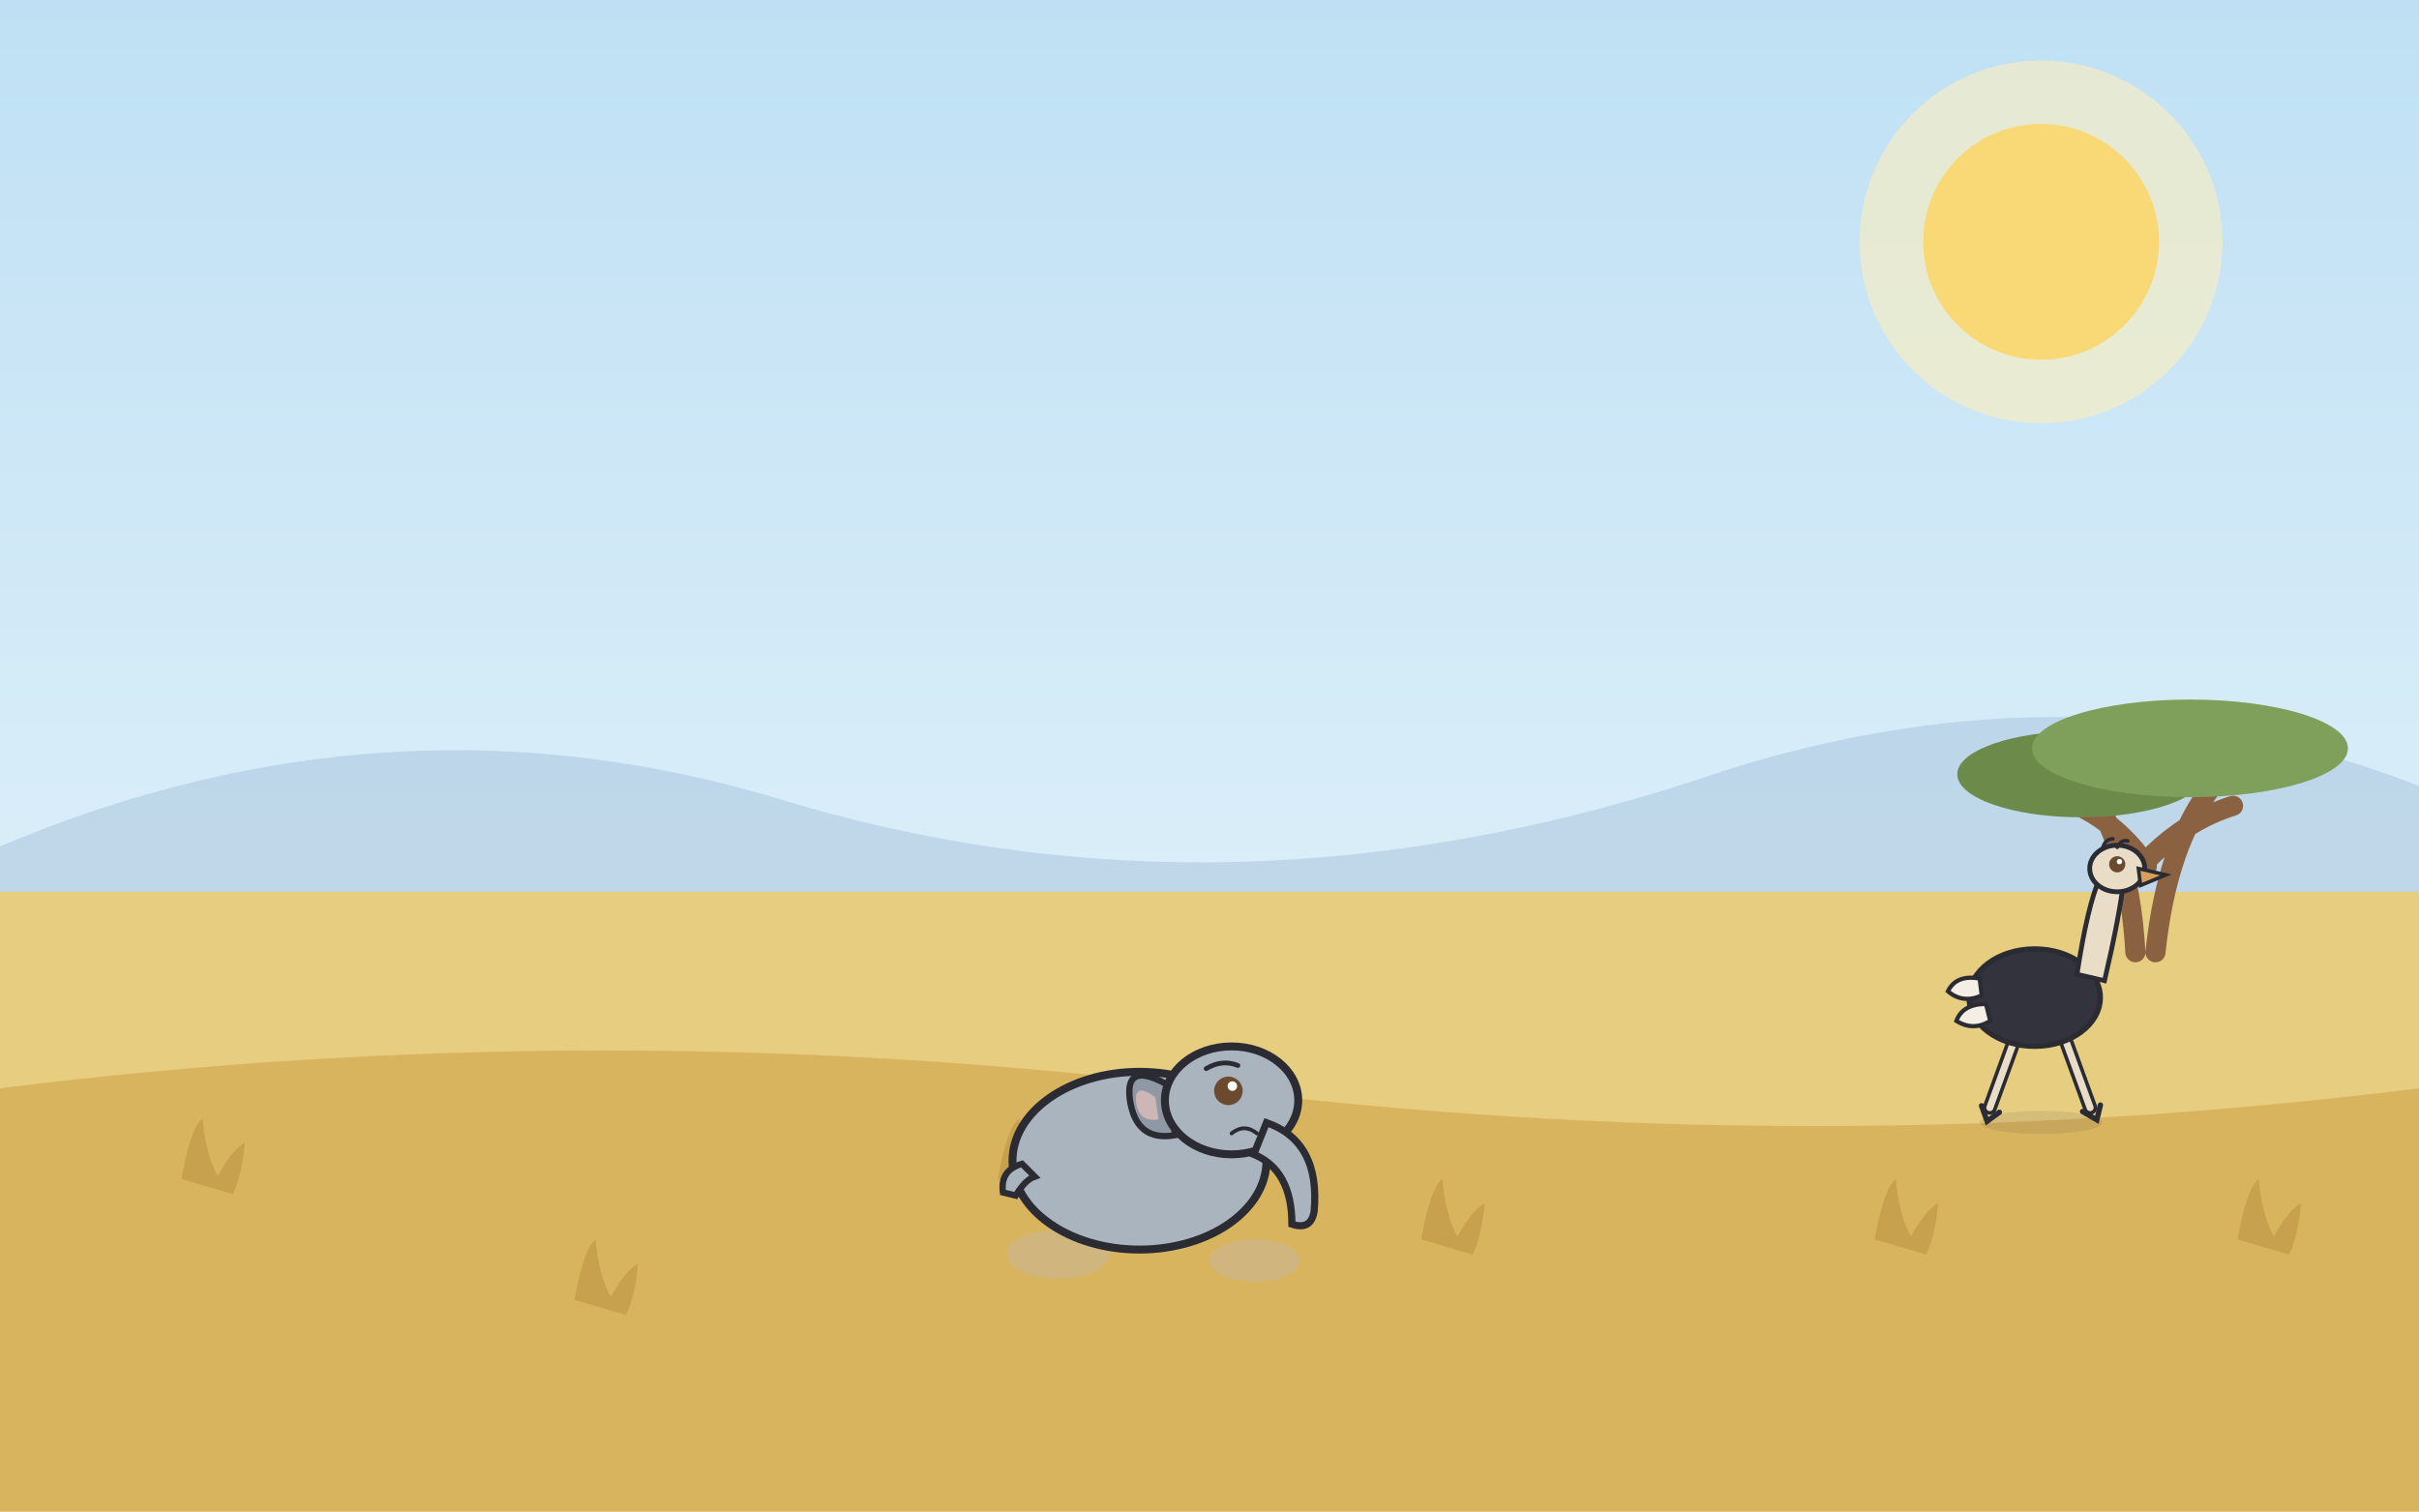
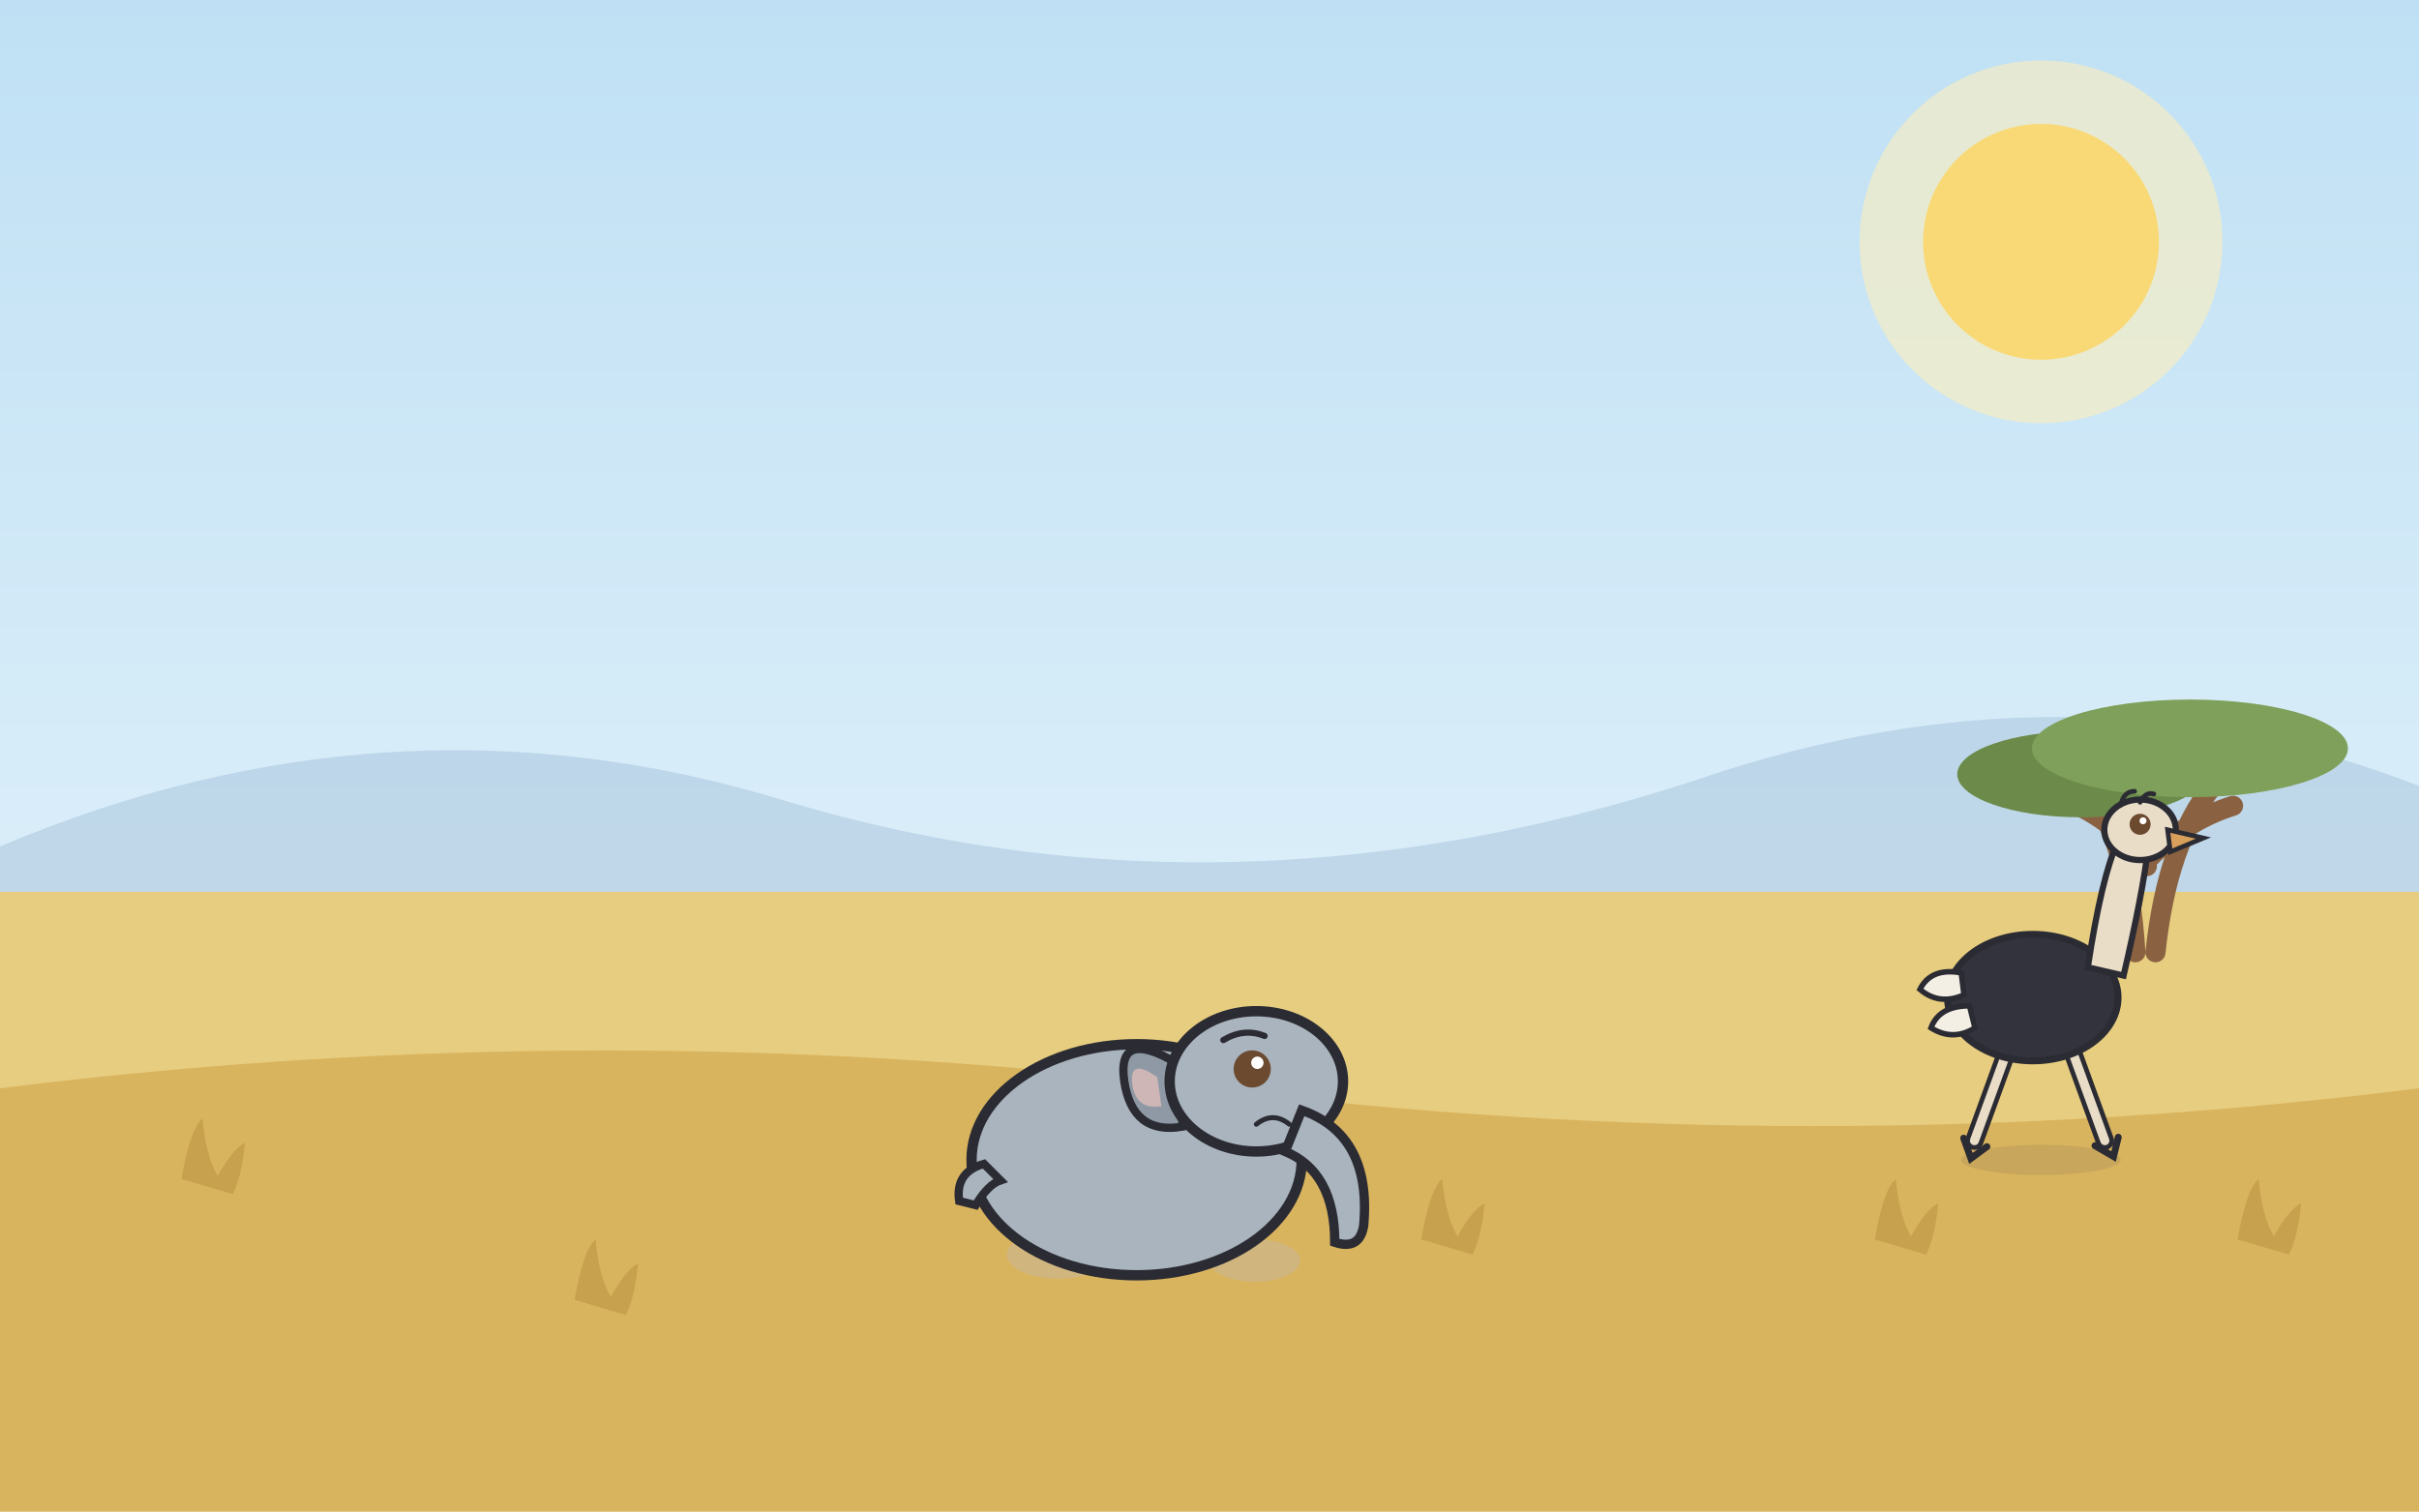
<svg xmlns="http://www.w3.org/2000/svg" viewBox="0 0 1600 1000" role="img">
  <style>
@media (prefers-reduced-motion: no-preference) {
  .anim-idle { animation: idle 3.8s ease-in-out infinite alternate; }
  @keyframes idle { from { transform: translateY(0); } to { transform: translateY(-6px); } }
  .anim-tail { transform-box: fill-box; transform-origin: 100% 20%; animation: tail 2.6s ease-in-out infinite alternate; }
  @keyframes tail { from { transform: rotate(-6deg); } to { transform: rotate(8deg); } }
  .anim-blink { transform-box: fill-box; transform-origin: center; animation: blink 5.2s infinite; }
  @keyframes blink { 0%, 93%, 100% { transform: scaleY(1); } 95%, 97% { transform: scaleY(0.12); } }
  .anim-glow { transform-box: fill-box; transform-origin: center; animation: glow 4.2s ease-in-out infinite alternate; }
  @keyframes glow { from { transform: scale(1); opacity: 0.5; } to { transform: scale(1.08); opacity: 0.75; } }
  .anim-shimmer { animation: shimmer 5s ease-in-out infinite alternate; }
  @keyframes shimmer { from { opacity: 0.62; } to { opacity: 0.92; } }
  .anim-grass { transform-box: fill-box; transform-origin: 50% 100%; animation: sway 3.2s ease-in-out infinite alternate; }
  .anim-canopy { transform-box: fill-box; transform-origin: 50% 100%; animation: sway 5.6s ease-in-out infinite alternate; }
  @keyframes sway { from { transform: rotate(-1.8deg); } to { transform: rotate(2.2deg); } }
  .anim-rain { animation: rainfall 1.15s linear infinite; }
  @keyframes rainfall { from { transform: translateY(-32px); opacity: 0.85; } 75% { opacity: 0.55; } to { transform: translateY(72px); opacity: 0; } }
  .anim-ripple { transform-box: fill-box; transform-origin: center; animation: ripple 3.4s ease-in-out infinite alternate; }
  @keyframes ripple { from { transform: scale(1); opacity: 0.8; } to { transform: scale(1.18); opacity: 0.55; } }
  .anim-drip { animation: drip 1s ease-in infinite; }
  @keyframes drip { from { transform: translateY(-12px); opacity: 0.95; } to { transform: translateY(28px); opacity: 0; } }
  .anim-flow { stroke-dasharray: 26 20; animation: flow 0.8s linear infinite; }
  @keyframes flow { from { stroke-dashoffset: 0; } to { stroke-dashoffset: -46; } }
  .anim-splash { transform-box: fill-box; transform-origin: 50% 100%; animation: splashPulse 1.7s ease-in-out infinite alternate; }
  @keyframes splashPulse { from { transform: scale(0.97); } to { transform: scale(1.05); } }
  .anim-strain { transform-box: fill-box; transform-origin: center; animation: strain 0.9s ease-in-out infinite alternate; }
  @keyframes strain { from { transform: translateX(-5px); } to { transform: translateX(4px); } }
  .anim-float { transform-box: fill-box; transform-origin: center; animation: floaty 2.6s ease-in-out infinite alternate; }
  @keyframes floaty { from { transform: translateY(0) scale(1); } to { transform: translateY(-12px) scale(1.08); } }
  .anim-wave { animation: wave 2.4s ease-in-out infinite; opacity: 0; }
  @keyframes wave { 0% { opacity: 0; } 30% { opacity: 0.9; } 60%, 100% { opacity: 0; } }
  .anim-cloud { animation: cloudDrift 9s ease-in-out infinite alternate; }
  @keyframes cloudDrift { from { transform: translateX(-18px); } to { transform: translateX(22px); } }
  .tap-target { cursor: pointer; }
  .tap-target.tap-play { transform-box: fill-box; transform-origin: 50% 85%; animation: tapWiggle 0.7s ease-in-out; }
  .tap-target[data-tap="puddle"].tap-play { transform-origin: center; animation: tapSplash 0.85s ease-out; }
  .tap-target[data-tap="sun"].tap-play { transform-origin: center; animation: tapPulse 0.6s ease-in-out; }
  .tap-target[data-tap="tree"].tap-play { transform-origin: 50% 100%; animation: tapShake 0.7s ease-in-out; }
  @keyframes tapWiggle { 0% { transform: rotate(0); } 25% { transform: rotate(-4deg) scale(1.03); } 55% { transform: rotate(3deg) scale(1.04); } 80% { transform: rotate(-1.5deg); } 100% { transform: rotate(0); } }
  @keyframes tapSplash { 0% { transform: scale(1); } 40% { transform: scale(1.06, 0.94); } 70% { transform: scale(0.97, 1.03); } 100% { transform: scale(1); } }
  @keyframes tapPulse { 0% { transform: scale(1); } 50% { transform: scale(1.12); } 100% { transform: scale(1); } }
  @keyframes tapShake { 0% { transform: rotate(0); } 20% { transform: rotate(2.4deg); } 45% { transform: rotate(-2deg); } 70% { transform: rotate(1.2deg); } 100% { transform: rotate(0); } }
  .tap-burst { opacity: 0; }
  .tap-target.tap-play .tap-burst { opacity: 1; }
  .tap-target.tap-play .tap-burst circle { animation: burstUp 0.6s ease-out forwards; }
  @keyframes burstUp { from { transform: translateY(0); opacity: 0.95; } to { transform: translateY(-90px); opacity: 0; } }
}
</style>
  <defs>
    <linearGradient id="sky" x1="0" y1="0" x2="0" y2="1">
      <stop offset="0" stop-color="#bfe0f4" />
      <stop offset="1" stop-color="#eef8fd" />
    </linearGradient>
  </defs>
  <rect width="1600" height="1000" fill="url(#sky)" />
  <g class="tap-target" data-tap="sun">
    <circle class="anim-glow" cx="1350" cy="160" r="120" fill="#fdeebc" opacity="0.6" />
    <circle cx="1350" cy="160" r="78" fill="#f9d976" />
  </g>
  <path d="M 0 560 q 260 -110 520 -30 q 300 90 620 -20 q 240 -76 460 10 L 1600 640 L 0 640 Z" fill="#a9c4dd" opacity="0.55" />
  <rect x="0" y="590" width="1600" height="410" fill="#e7cd7f" />
  <path d="M 0 720 q 400 -50 800 0 q 400 50 800 0 L 1600 1000 L 0 1000 Z" fill="#d9b45f" />
  <g class="anim-grass" style="animation-delay:1.00s">
    <path d="M 120 780 q 6 -34 14 -40 q 2 24 10 38 q 10 -18 18 -22 q -2 22 -8 34 z" fill="#c39c48" opacity="0.8" />
  </g>
  <g class="anim-grass" style="animation-delay:0.50s">
    <path d="M 380 860 q 6 -34 14 -40 q 2 24 10 38 q 10 -18 18 -22 q -2 22 -8 34 z" fill="#c39c48" opacity="0.8" />
  </g>
  <g class="anim-grass" style="animation-delay:2.50s">
    <path d="M 660 780 q 6 -34 14 -40 q 2 24 10 38 q 10 -18 18 -22 q -2 22 -8 34 z" fill="#c39c48" opacity="0.8" />
  </g>
  <g class="anim-grass" style="animation-delay:1.50s">
    <path d="M 940 820 q 6 -34 14 -40 q 2 24 10 38 q 10 -18 18 -22 q -2 22 -8 34 z" fill="#c39c48" opacity="0.8" />
  </g>
  <g class="anim-grass" style="animation-delay:0.00s">
    <path d="M 1240 820 q 6 -34 14 -40 q 2 24 10 38 q 10 -18 18 -22 q -2 22 -8 34 z" fill="#c39c48" opacity="0.8" />
  </g>
  <g class="anim-grass" style="animation-delay:0.00s">
    <path d="M 1480 820 q 6 -34 14 -40 q 2 24 10 38 q 10 -18 18 -22 q -2 22 -8 34 z" fill="#c39c48" opacity="0.8" />
  </g>
  <g transform="translate(1420 630) scale(0.95)">
    <g class="tap-target" data-tap="tree">
      <path d="M -8 0 q -4 -70 -30 -110 M 6 0 q 8 -76 40 -116 M 0 -60 q -20 -30 -52 -44 M 2 -66 q 26 -26 58 -36" stroke="#8a6242" stroke-width="14" fill="none" stroke-linecap="round" />
      <g class="anim-canopy" style="animation-delay:1.67s">
        <ellipse cx="-46" cy="-124" rx="86" ry="30" fill="#6c8b4a" />
        <ellipse cx="30" cy="-142" rx="110" ry="34" fill="#7fa05a" />
      </g>
    </g>
  </g>
  <g class="anim-splash" opacity="0.55">
    <ellipse cx="700" cy="830" rx="34" ry="16" fill="#c9b699" />
    <ellipse cx="770" cy="816" rx="26" ry="12" fill="#d6c6ac" />
    <ellipse cx="830" cy="834" rx="30" ry="14" fill="#c9b699" />
  </g>
-   <g transform="translate(760 770) scale(1.05 1.05)">
+   <g transform="translate(760 770) scale(1.365 1.365)">
    <g class="tap-target" data-tap="elephant" data-mood="sad">
      <g class="anim-idle" style="animation-delay:1.50s">
        <ellipse cx="-6" cy="-2" rx="80" ry="56" fill="#aab4be" stroke="#2b2b33" stroke-width="5" />
        <g class="anim-tail" style="animation-delay:1.50s">
          <path d="M -80 0 q -14 4 -12 18 l 8 2 q 6 -10 12 -12 z" fill="#aab4be" stroke="#2b2b33" stroke-width="4" />
        </g>
        <g transform="translate(44 -40)">
          <path d="M -26 -6 q -34 -22 -30 6 q 4 26 28 22 z" fill="#8e99a5" stroke="#2b2b33" stroke-width="4" />
          <path d="M -40 -2 q -14 -10 -12 4 q 2 12 14 10 z" fill="#cfb6b6" />
          <ellipse cx="8" cy="0" rx="42" ry="34" fill="#aab4be" stroke="#2b2b33" stroke-width="5" />
          <g transform="translate(6 -6)">
            <g class="anim-blink">
              <circle cx="0" cy="0" r="9" fill="#6b4a2f" />
              <circle cx="2.5" cy="-3" r="3" fill="#fff" />
            </g>
            <path d="M -14 -14 q 10 -6 20 -2" stroke="#2b2b33" stroke-width="3" fill="none" stroke-linecap="round" />
          </g>
          <g transform="translate(16 16)">
            <path d="M -8 4.8 q 8 -6.4 16 0" stroke="#2b2b33" stroke-width="2.4" fill="none" stroke-linecap="round" />
          </g>
        </g>
        <path d="M 74 -26 q 34 12 30 56 q -2 12 -14 8 q 0 -34 -24 -44 z" fill="#aab4be" stroke="#2b2b33" stroke-width="4.5" />
      </g>
    </g>
  </g>
-   <g transform="translate(1350 660) scale(0.7 0.7)">
+   <g transform="translate(1350 660) scale(0.91 0.91)">
    <ellipse cx="0" cy="118" rx="58" ry="11" fill="#2b2b33" opacity="0.10" />
    <g class="tap-target" data-tap="ostrich" data-mood="happy">
      <g class="anim-idle" style="animation-delay:0.50s">
        <g transform="translate(-20 26) rotate(20)">
          <rect x="-5" y="0" width="10" height="88" rx="5" fill="#e9ddc8" stroke="#2b2b33" stroke-width="3.4" />
          <path d="M -8 84 l 10 12 l 8 -12" fill="none" stroke="#2b2b33" stroke-width="5" stroke-linecap="round" />
        </g>
        <g transform="translate(18 26) rotate(-20)">
          <rect x="-5" y="0" width="10" height="88" rx="5" fill="#e9ddc8" stroke="#2b2b33" stroke-width="3.4" />
          <path d="M -8 84 l 10 12 l 8 -12" fill="none" stroke="#2b2b33" stroke-width="5" stroke-linecap="round" />
        </g>
        <ellipse cx="-6" cy="0" rx="62" ry="46" fill="#33333d" stroke="#2b2b33" stroke-width="5" />
        <g class="anim-tail" style="animation-delay:0.50s">
          <path d="M -58 -18 q -22 -4 -30 12 q 14 12 32 4 z M -52 6 q -22 0 -28 16 q 16 10 32 0 z" fill="#f4efe4" stroke="#2b2b33" stroke-width="4" />
        </g>
        <path d="M 34 -22 q 10 -66 22 -92 l 22 4 q -4 34 -18 94 z" fill="#e9ddc8" stroke="#2b2b33" stroke-width="4.5" />
        <g transform="translate(72 -122)">
          <ellipse cx="0" cy="0" rx="26" ry="22" fill="#e9ddc8" stroke="#2b2b33" stroke-width="4.5" />
          <path d="M 20 0 l 26 6 l -24 10 z" fill="#d9a05b" stroke="#2b2b33" stroke-width="3.4" />
          <g transform="translate(0 -4)">
            <g class="anim-blink">
              <circle cx="0" cy="0" r="7.65" fill="#6b4a2f" />
              <circle cx="2.125" cy="-2.55" r="2.55" fill="#fff" />
            </g>
          </g>
          <path d="M -14 -18 q 2 -10 10 -10 M 0 -20 q 4 -8 10 -6" stroke="#2b2b33" stroke-width="3.4" fill="none" stroke-linecap="round" />
        </g>
      </g>
    </g>
  </g>
</svg>
